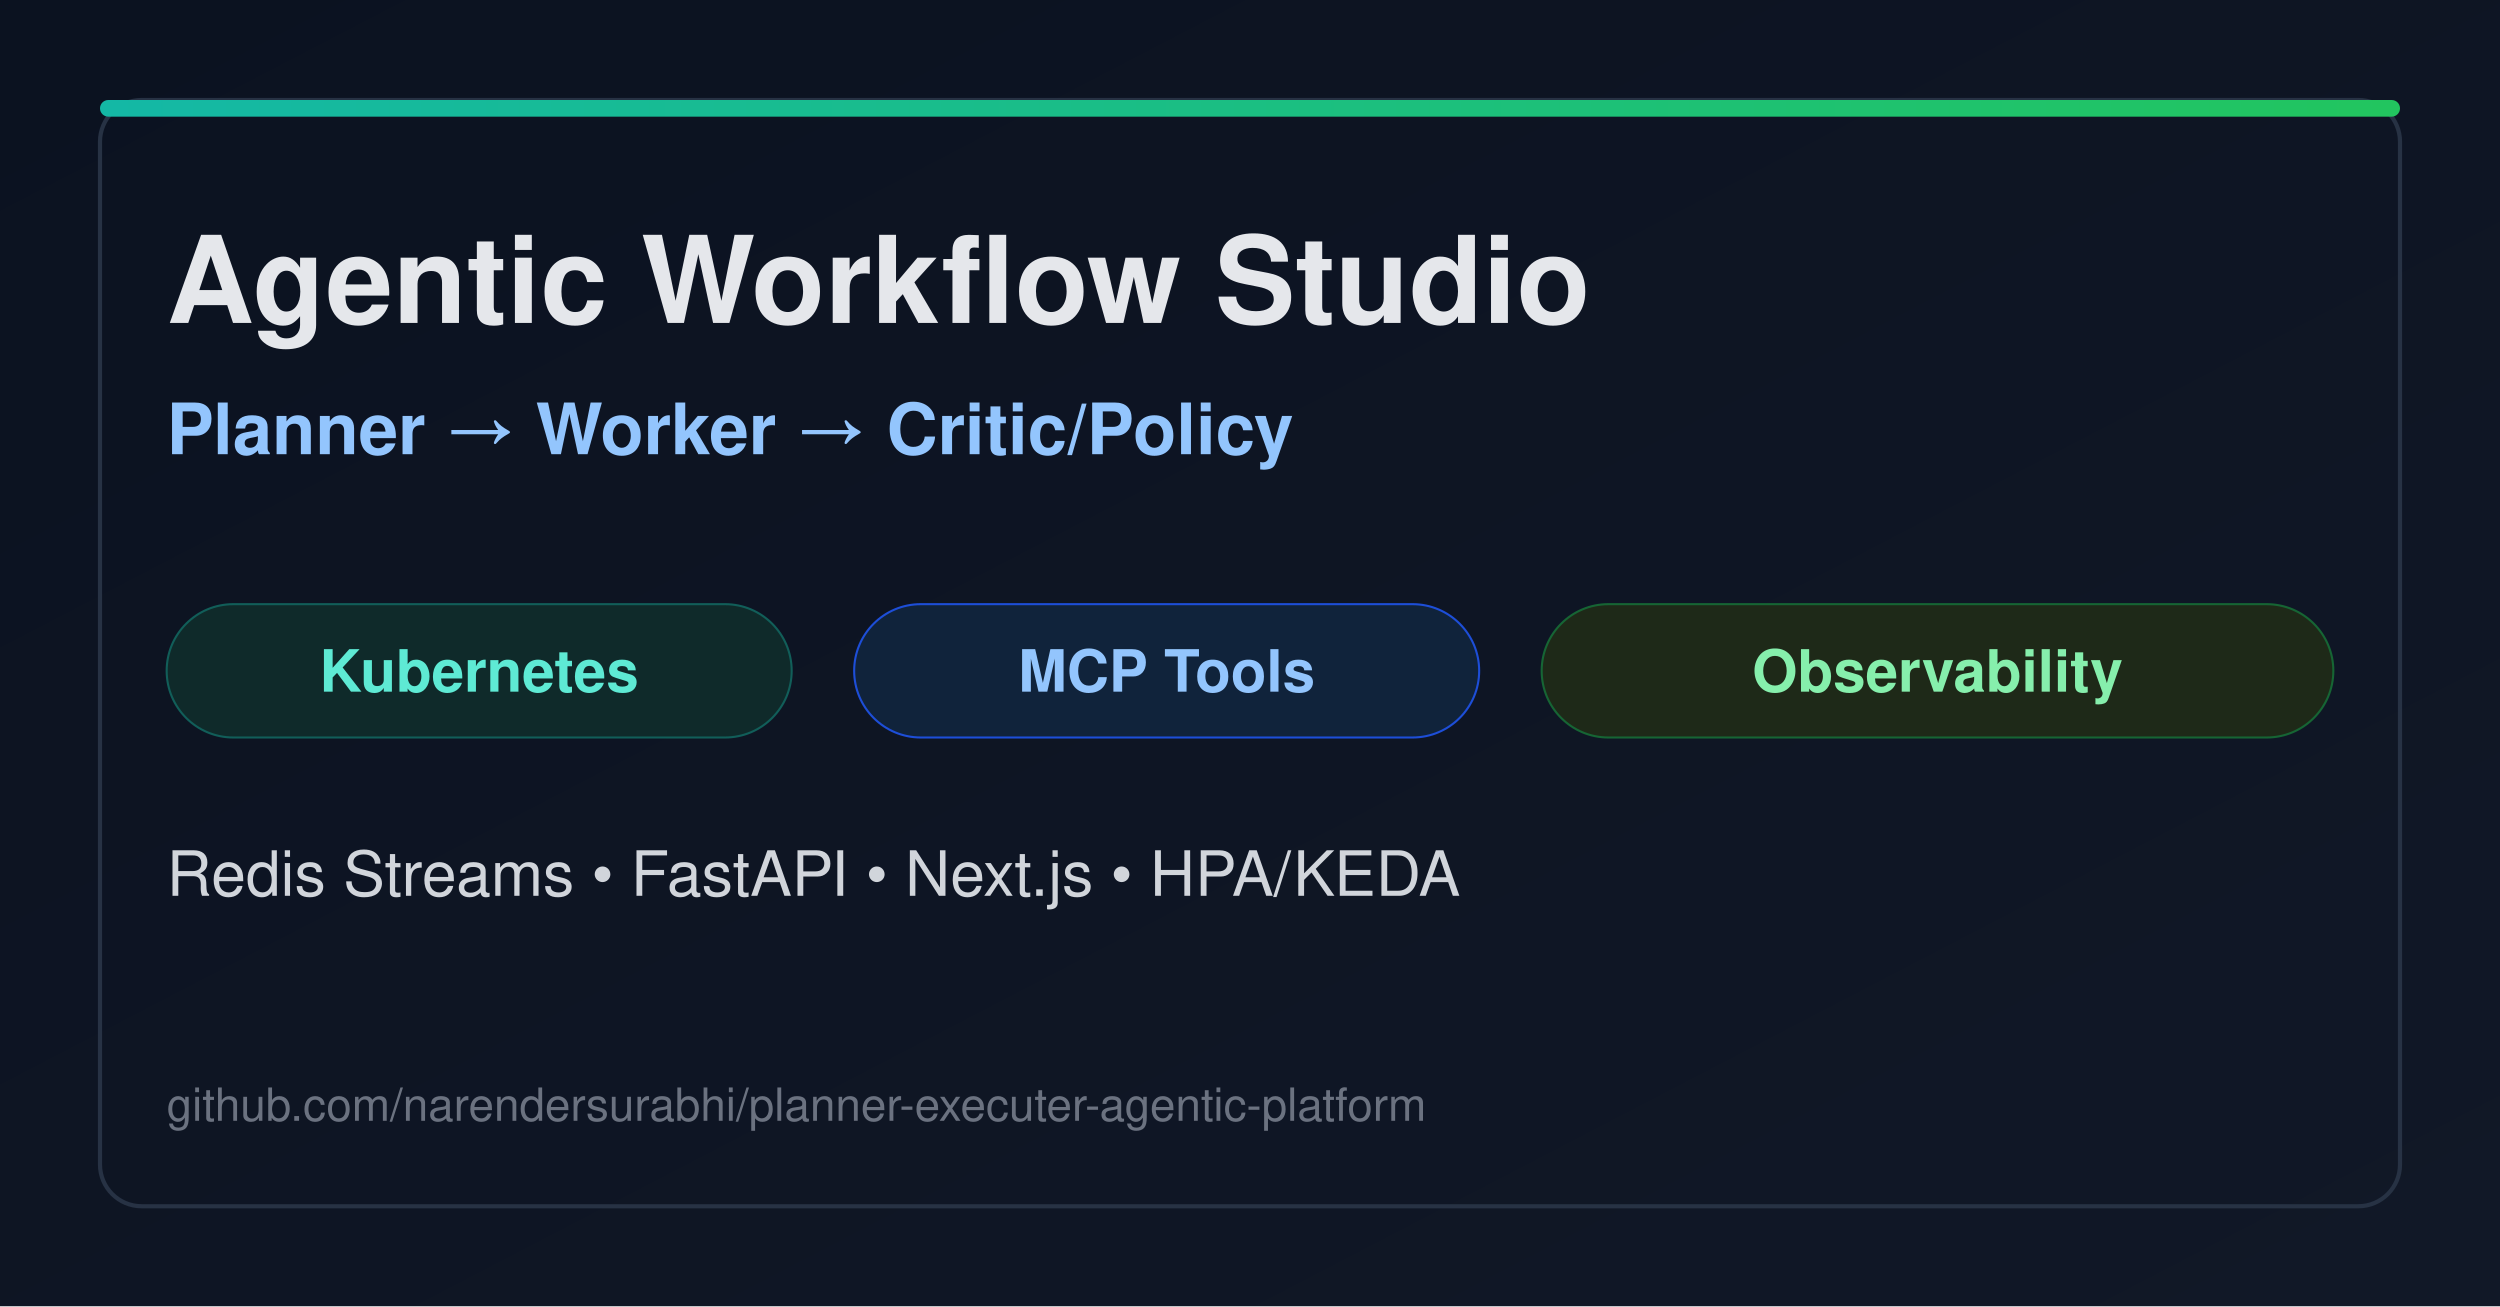
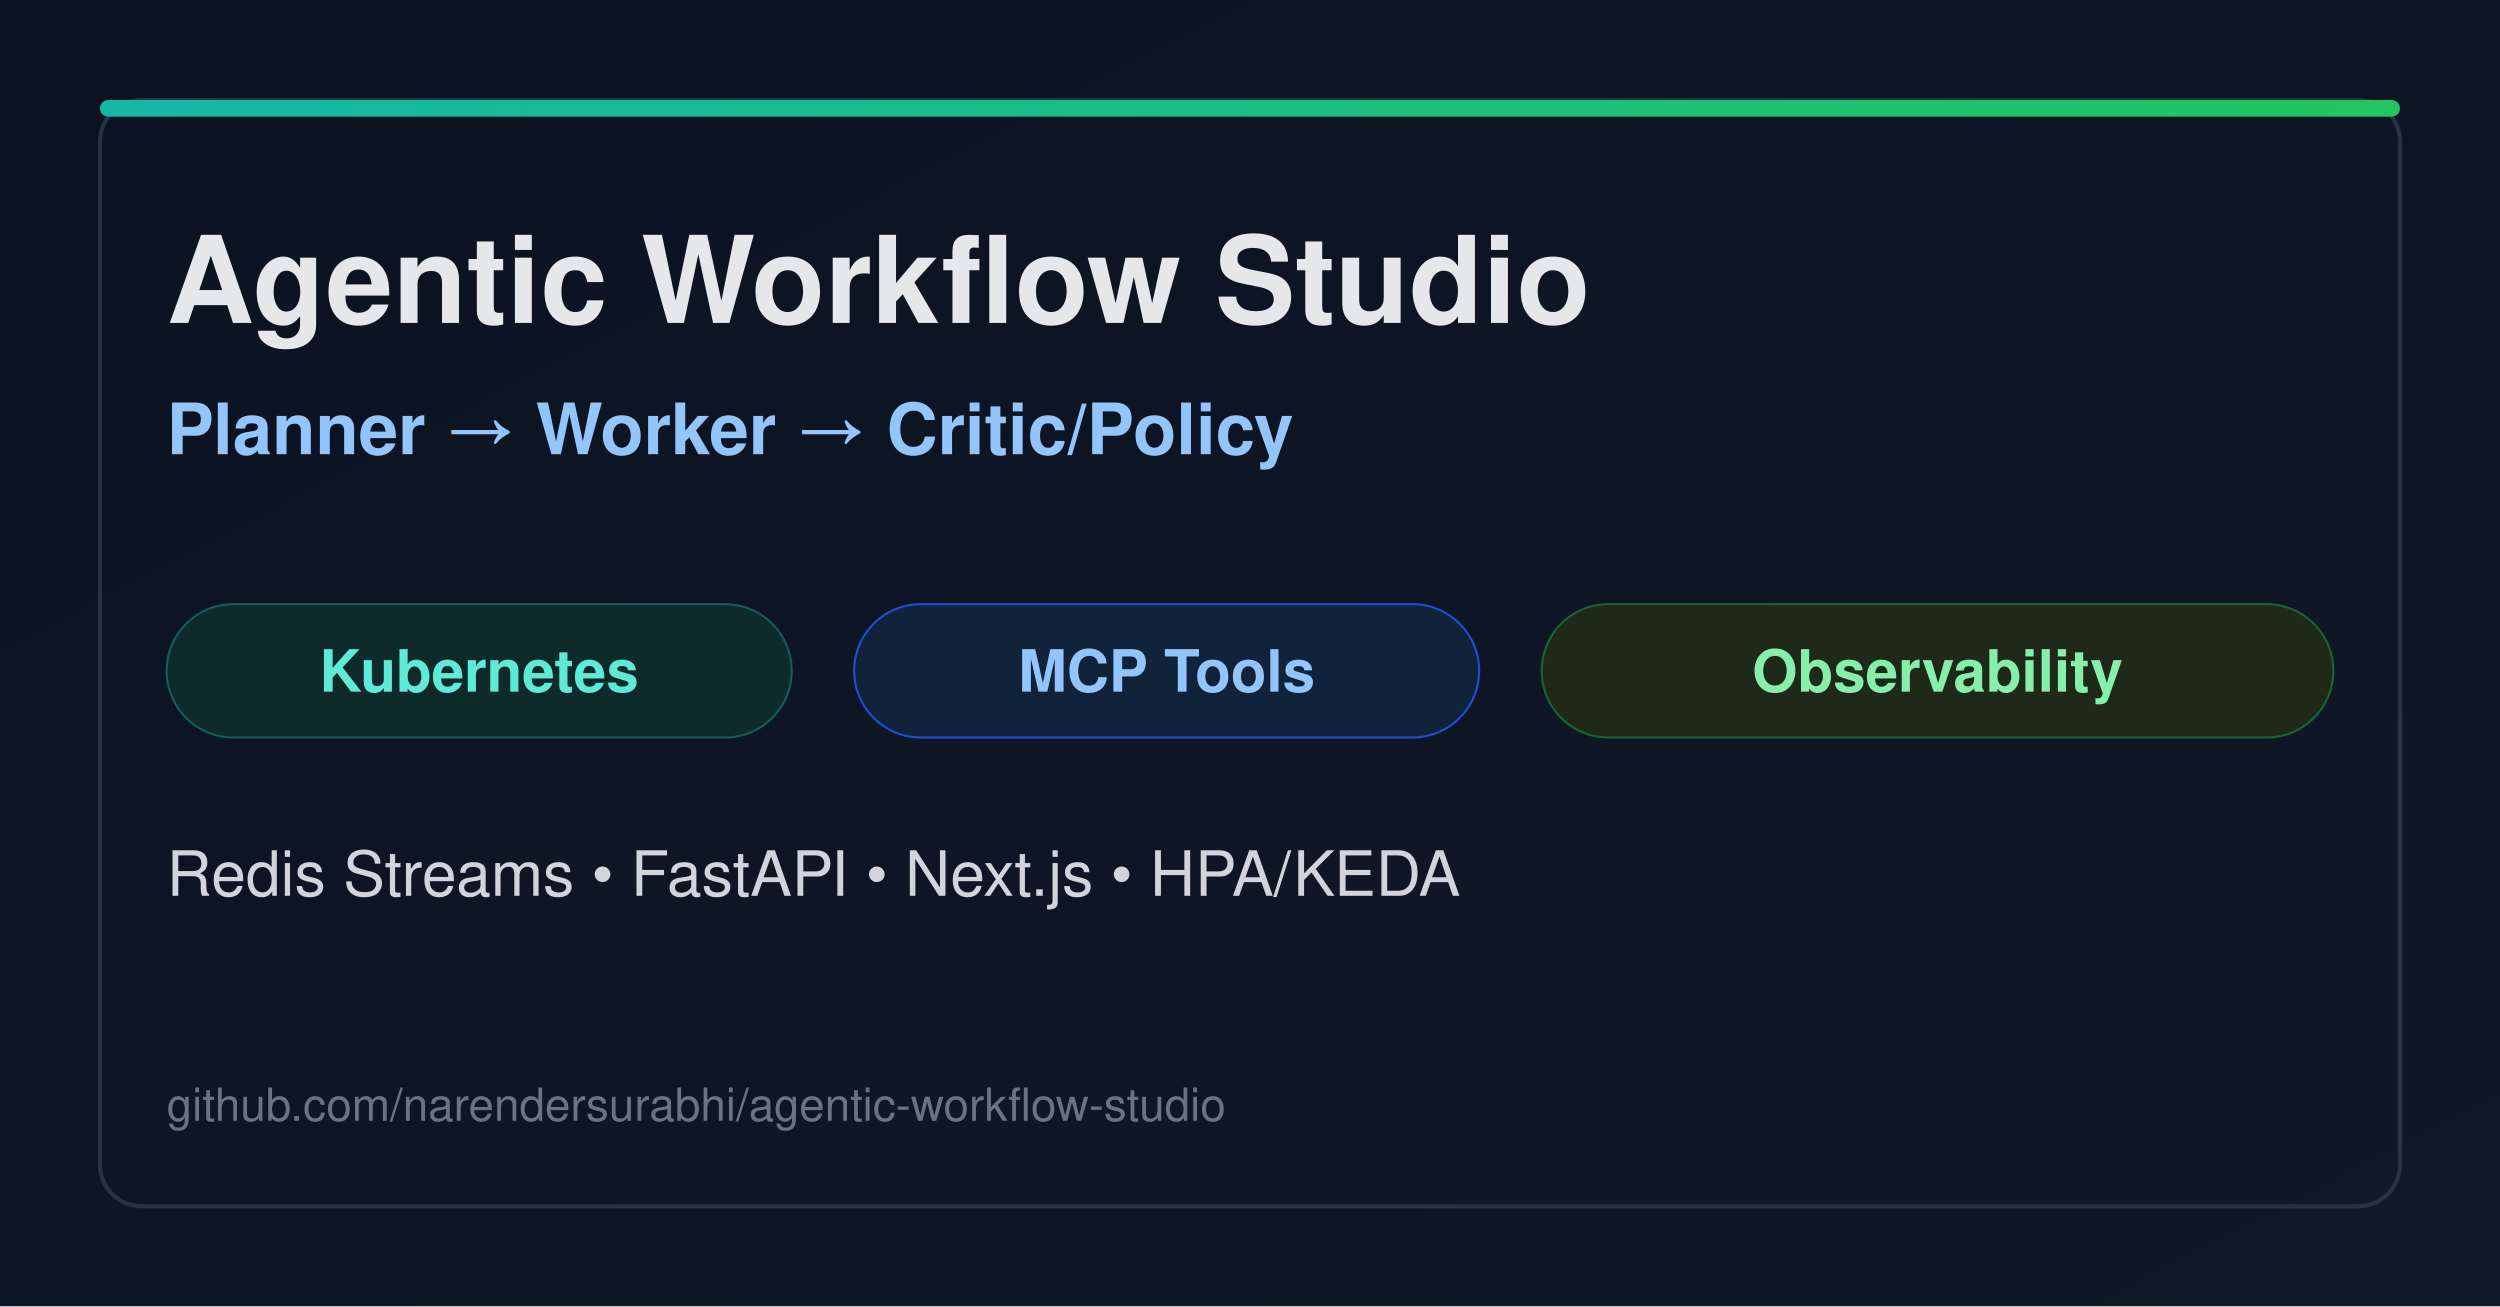
<svg xmlns="http://www.w3.org/2000/svg" width="1200" height="627" viewBox="0 0 1200 627" role="img" aria-label="Agentic Workflow Studio LinkedIn thumbnail minimal">
  <defs>
    <linearGradient id="bg" x1="0" y1="0" x2="1" y2="1">
      <stop offset="0%" stop-color="#0b1220" />
      <stop offset="100%" stop-color="#111827" />
    </linearGradient>
    <linearGradient id="line" x1="0" y1="0" x2="1" y2="0">
      <stop offset="0%" stop-color="#14b8a6" />
      <stop offset="100%" stop-color="#22c55e" />
    </linearGradient>
  </defs>
  <rect width="1200" height="627" fill="url(#bg)" />
  <rect x="48" y="48" width="1104" height="531" rx="20" fill="none" stroke="#273244" stroke-width="2" />
  <rect x="48" y="48" width="1104" height="8" rx="4" fill="url(#line)" />
  <text x="80" y="155" fill="#e5e7eb" font-size="58" font-weight="700" font-family="Segoe UI, Helvetica, Arial, sans-serif">
    Agentic Workflow Studio
  </text>
  <text x="80" y="218" fill="#93c5fd" font-size="34" font-weight="600" font-family="Segoe UI, Helvetica, Arial, sans-serif">
    Planner → Worker → Critic/Policy
  </text>
  <rect x="80" y="290" width="300" height="64" rx="32" fill="#0f2a2a" stroke="#115e59" />
  <text x="230" y="332" text-anchor="middle" fill="#5eead4" font-size="28" font-weight="600" font-family="Segoe UI, Helvetica, Arial, sans-serif">
    Kubernetes
  </text>
  <rect x="410" y="290" width="300" height="64" rx="32" fill="#10233b" stroke="#1d4ed8" />
  <text x="560" y="332" text-anchor="middle" fill="#93c5fd" font-size="28" font-weight="600" font-family="Segoe UI, Helvetica, Arial, sans-serif">
    MCP Tools
  </text>
  <rect x="740" y="290" width="380" height="64" rx="32" fill="#1e2918" stroke="#166534" />
  <text x="930" y="332" text-anchor="middle" fill="#86efac" font-size="28" font-weight="600" font-family="Segoe UI, Helvetica, Arial, sans-serif">
    Observability
  </text>
  <text x="80" y="430" fill="#d1d5db" font-size="30" font-family="Segoe UI, Helvetica, Arial, sans-serif">
    Redis Streams • FastAPI • Next.js • HPA/KEDA
  </text>
  <text x="80" y="538" fill="#6b7280" font-size="22" font-family="Segoe UI, Helvetica, Arial, sans-serif">
-     github.com/narendersurabhi/planner-executer-agentic-platform
+     github.com/narendersurabhi/agentic-workflow-studio
  </text>
</svg>
